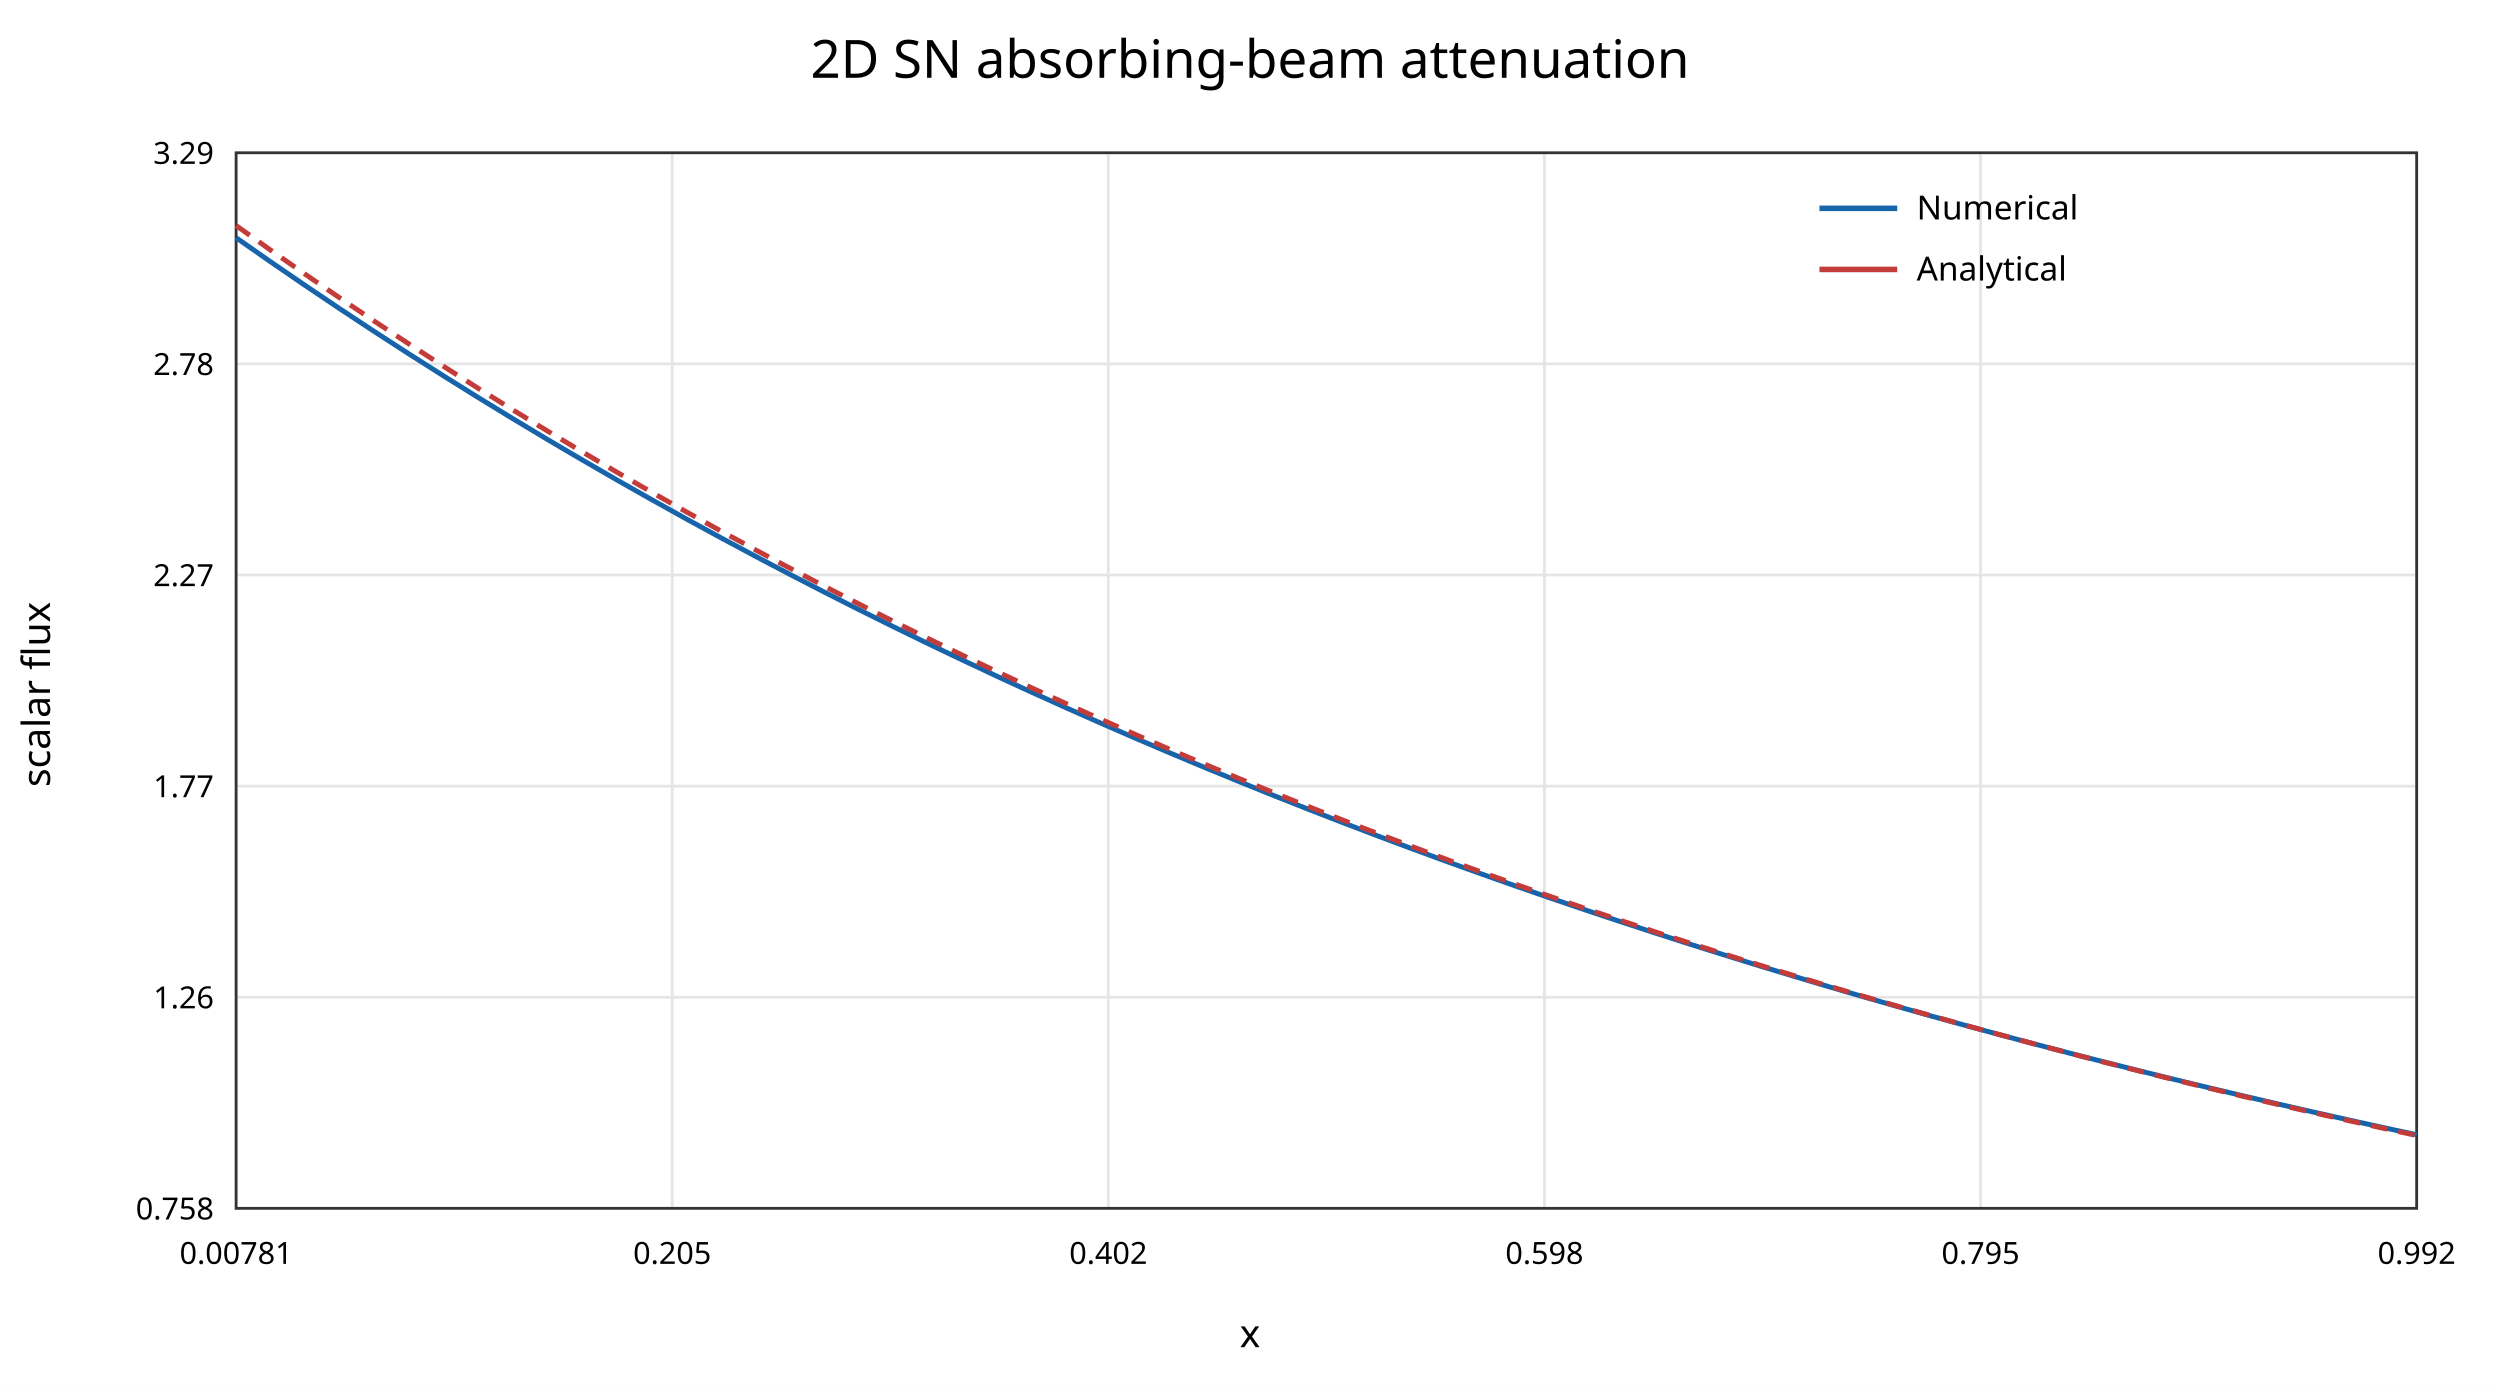
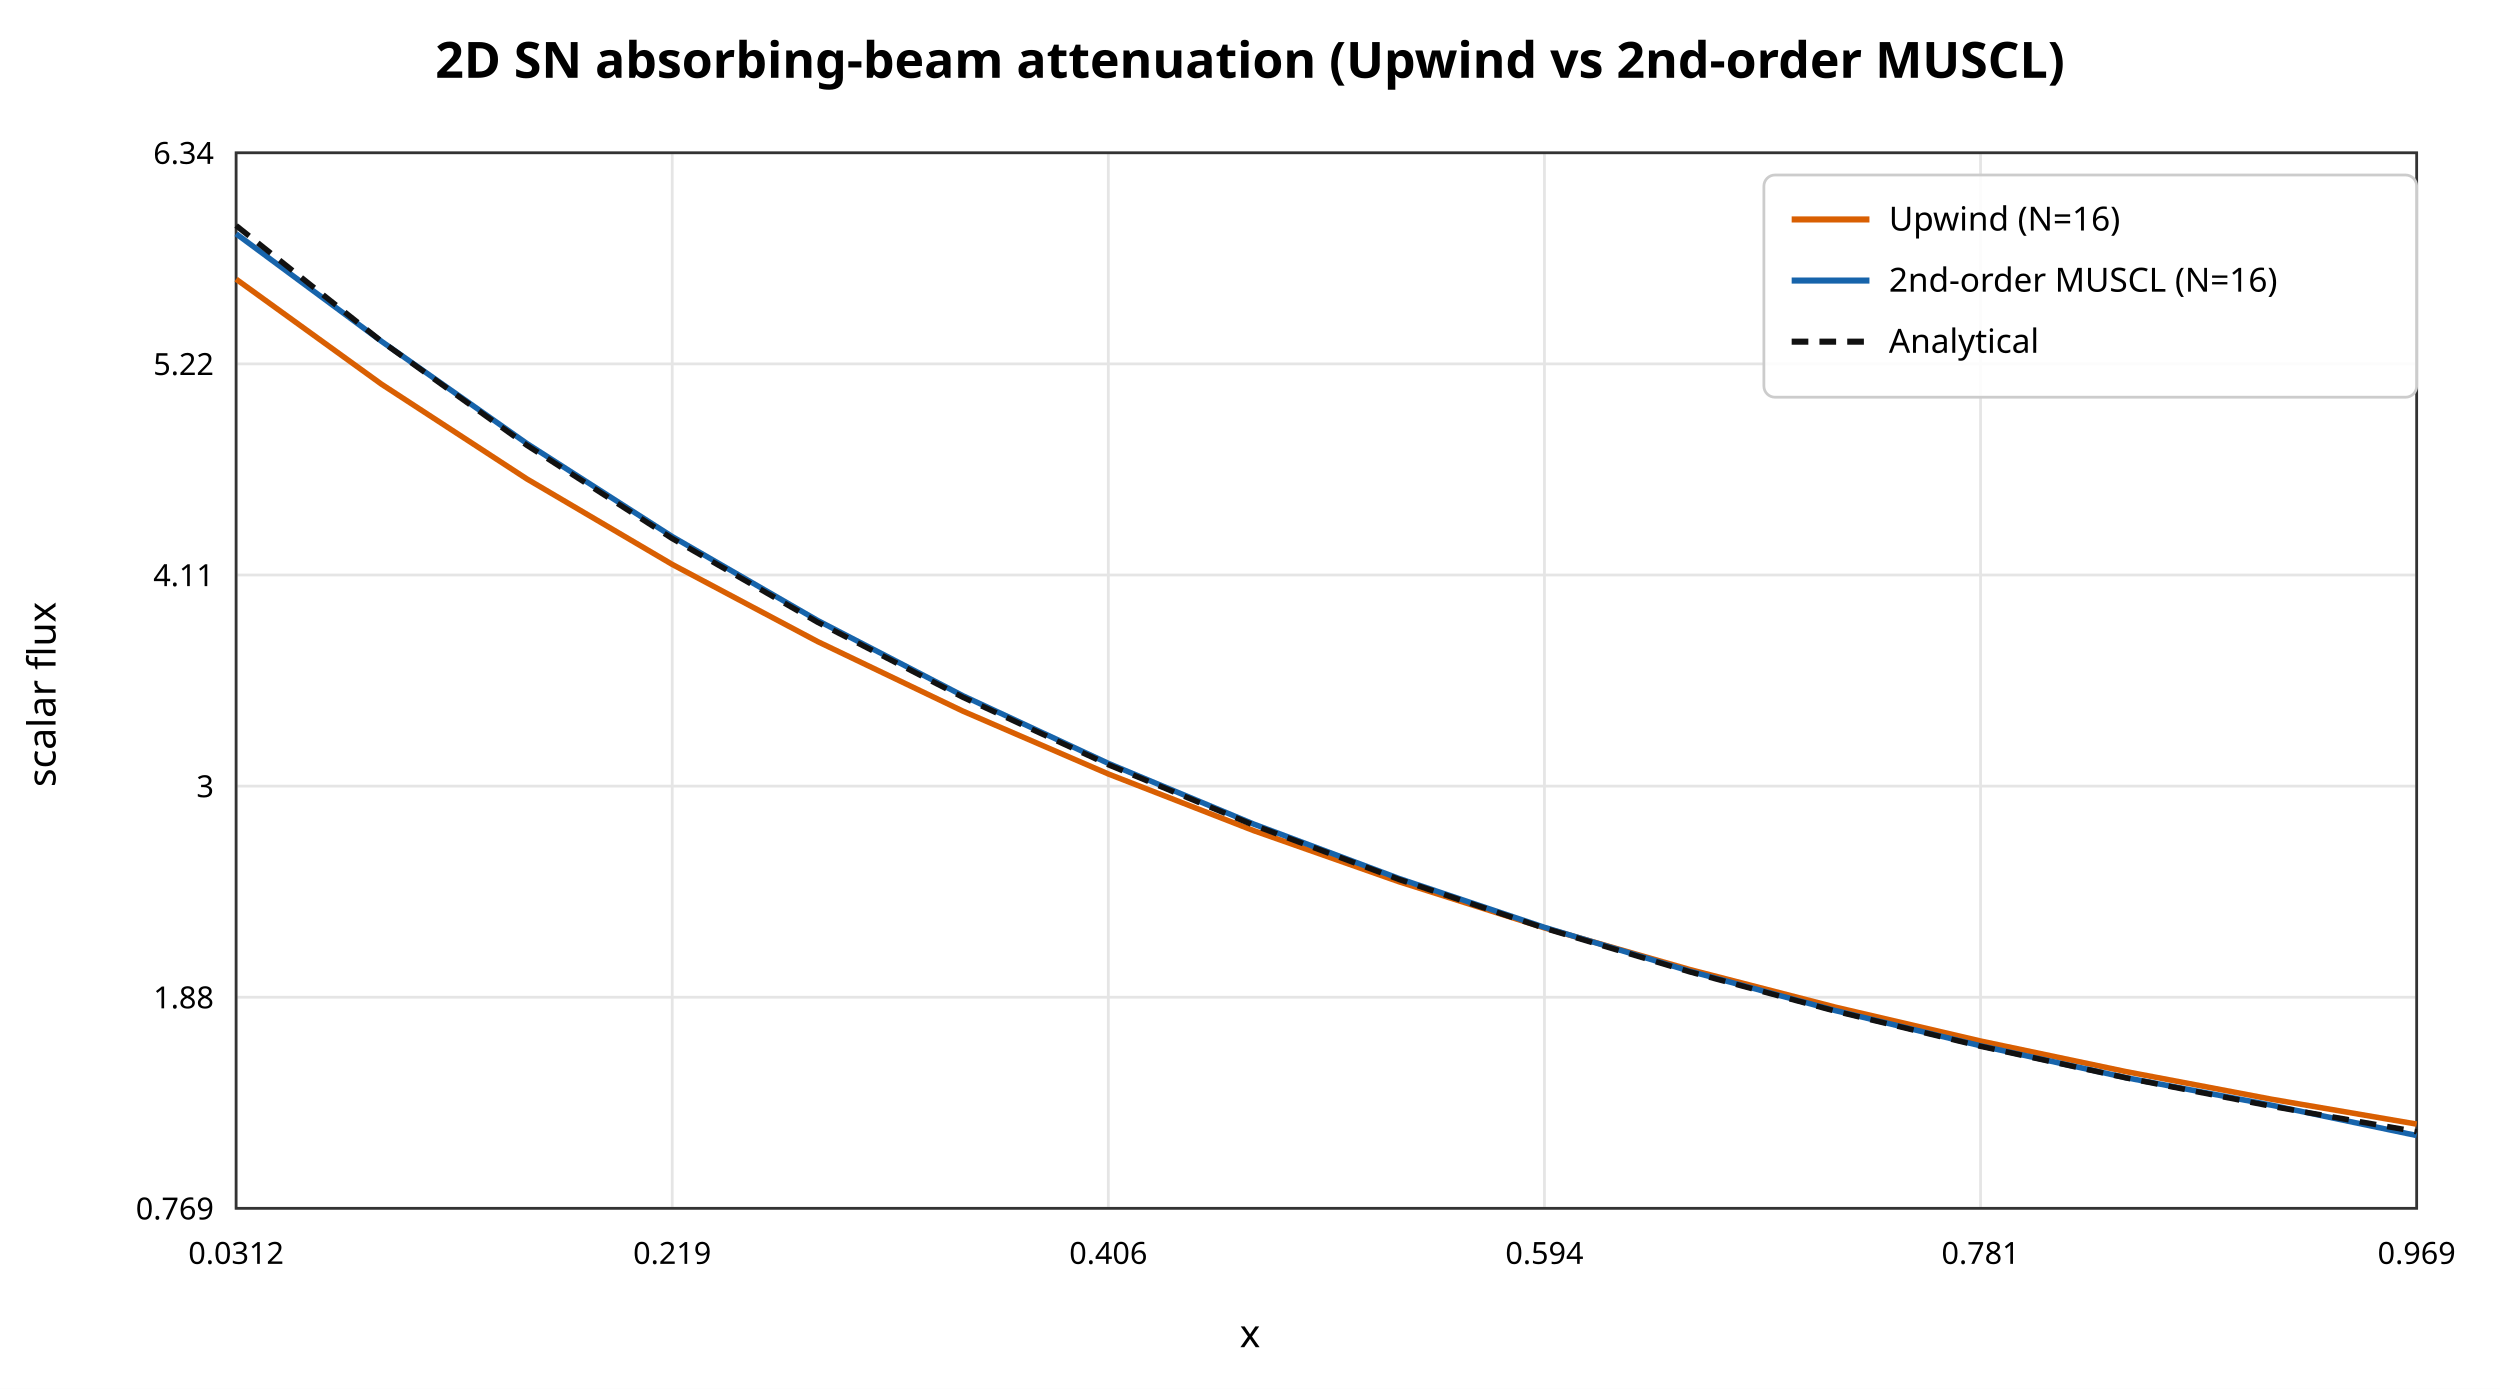
<svg xmlns="http://www.w3.org/2000/svg" width="900" height="500" viewBox="0 0 900 500">
  <rect width="100%" height="100%" fill="white" />
-   <text x="450.0" y="28" text-anchor="middle" font-family="sans-serif" font-size="19">2D SN absorbing-beam attenuation</text>
+   <text x="450.0" y="28" text-anchor="middle" font-family="sans-serif" font-size="18" font-weight="600">2D SN absorbing-beam attenuation (Upwind vs 2nd-order MUSCL)</text>
  <line x1="85.00" y1="55" x2="85.00" y2="435" stroke="#e5e5e5" />
  <line x1="85" y1="435.00" x2="870" y2="435.00" stroke="#e5e5e5" />
-   <text x="85.00" y="455" text-anchor="middle" font-family="sans-serif" font-size="11">0.00781</text>
-   <text x="77" y="439.00" text-anchor="end" font-family="sans-serif" font-size="11">0.758</text>
+   <text x="85.00" y="455" text-anchor="middle" font-family="sans-serif" font-size="11">0.0312</text>
+   <text x="77" y="439.00" text-anchor="end" font-family="sans-serif" font-size="11">0.769</text>
  <line x1="242.00" y1="55" x2="242.00" y2="435" stroke="#e5e5e5" />
  <line x1="85" y1="359.00" x2="870" y2="359.00" stroke="#e5e5e5" />
-   <text x="242.00" y="455" text-anchor="middle" font-family="sans-serif" font-size="11">0.205</text>
-   <text x="77" y="363.00" text-anchor="end" font-family="sans-serif" font-size="11">1.26</text>
+   <text x="242.00" y="455" text-anchor="middle" font-family="sans-serif" font-size="11">0.219</text>
+   <text x="77" y="363.00" text-anchor="end" font-family="sans-serif" font-size="11">1.88</text>
  <line x1="399.00" y1="55" x2="399.00" y2="435" stroke="#e5e5e5" />
  <line x1="85" y1="283.00" x2="870" y2="283.00" stroke="#e5e5e5" />
-   <text x="399.00" y="455" text-anchor="middle" font-family="sans-serif" font-size="11">0.402</text>
-   <text x="77" y="287.00" text-anchor="end" font-family="sans-serif" font-size="11">1.77</text>
+   <text x="399.00" y="455" text-anchor="middle" font-family="sans-serif" font-size="11">0.406</text>
+   <text x="77" y="287.00" text-anchor="end" font-family="sans-serif" font-size="11">3</text>
  <line x1="556.00" y1="55" x2="556.00" y2="435" stroke="#e5e5e5" />
  <line x1="85" y1="207.00" x2="870" y2="207.00" stroke="#e5e5e5" />
-   <text x="556.00" y="455" text-anchor="middle" font-family="sans-serif" font-size="11">0.598</text>
-   <text x="77" y="211.00" text-anchor="end" font-family="sans-serif" font-size="11">2.27</text>
+   <text x="556.00" y="455" text-anchor="middle" font-family="sans-serif" font-size="11">0.594</text>
+   <text x="77" y="211.00" text-anchor="end" font-family="sans-serif" font-size="11">4.11</text>
  <line x1="713.00" y1="55" x2="713.00" y2="435" stroke="#e5e5e5" />
  <line x1="85" y1="131.00" x2="870" y2="131.00" stroke="#e5e5e5" />
-   <text x="713.00" y="455" text-anchor="middle" font-family="sans-serif" font-size="11">0.795</text>
-   <text x="77" y="135.00" text-anchor="end" font-family="sans-serif" font-size="11">2.78</text>
+   <text x="713.00" y="455" text-anchor="middle" font-family="sans-serif" font-size="11">0.781</text>
+   <text x="77" y="135.00" text-anchor="end" font-family="sans-serif" font-size="11">5.22</text>
  <line x1="870.00" y1="55" x2="870.00" y2="435" stroke="#e5e5e5" />
  <line x1="85" y1="55.00" x2="870" y2="55.00" stroke="#e5e5e5" />
-   <text x="870.00" y="455" text-anchor="middle" font-family="sans-serif" font-size="11">0.992</text>
-   <text x="77" y="59.00" text-anchor="end" font-family="sans-serif" font-size="11">3.29</text>
+   <text x="870.00" y="455" text-anchor="middle" font-family="sans-serif" font-size="11">0.969</text>
+   <text x="77" y="59.00" text-anchor="end" font-family="sans-serif" font-size="11">6.34</text>
  <rect x="85" y="55" width="785" height="380" fill="none" stroke="#333" />
-   <polyline points="85.00,85.58 97.46,94.28 109.92,102.81 122.38,111.19 134.84,119.41 147.30,127.47 159.76,135.38 172.22,143.15 184.68,150.76 197.14,158.24 209.60,165.57 222.06,172.77 234.52,179.83 246.98,186.76 259.44,193.56 271.90,200.23 284.37,206.78 296.83,213.20 309.29,219.51 321.75,225.69 334.21,231.76 346.67,237.71 359.13,243.56 371.59,249.29 384.05,254.91 396.51,260.43 408.97,265.85 421.43,271.16 433.89,276.38 446.35,281.49 458.81,286.51 471.27,291.44 483.73,296.27 496.19,301.02 508.65,305.67 521.11,310.24 533.57,314.72 546.03,319.11 558.49,323.43 570.95,327.66 583.41,331.81 595.87,335.89 608.33,339.89 620.79,343.81 633.25,347.66 645.71,351.44 658.17,355.15 670.63,358.79 683.10,362.35 695.56,365.86 708.02,369.29 720.48,372.66 732.94,375.97 745.40,379.22 757.86,382.40 770.32,385.53 782.78,388.60 795.24,391.61 807.70,394.56 820.16,397.46 832.62,400.30 845.08,403.09 857.54,405.83 870.00,408.51" fill="none" stroke="#1764ab" stroke-width="1.8" />
-   <polyline points="85.00,81.21 97.46,90.07 109.92,98.77 122.38,107.30 134.84,115.67 147.30,123.88 159.76,131.93 172.22,139.84 184.68,147.59 197.14,155.20 209.60,162.66 222.06,169.98 234.52,177.16 246.98,184.21 259.44,191.12 271.90,197.90 284.37,204.55 296.83,211.08 309.29,217.48 321.75,223.76 334.21,229.92 346.67,235.97 359.13,241.90 371.59,247.72 384.05,253.43 396.51,259.03 408.97,264.52 421.43,269.91 433.89,275.20 446.35,280.38 458.81,285.47 471.27,290.46 483.73,295.36 496.19,300.17 508.65,304.88 521.11,309.51 533.57,314.04 546.03,318.49 558.49,322.86 570.95,327.14 583.41,331.35 595.87,335.47 608.33,339.51 620.79,343.48 633.25,347.37 645.71,351.19 658.17,354.94 670.63,358.62 683.10,362.22 695.56,365.76 708.02,369.23 720.48,372.64 732.94,375.98 745.40,379.25 757.86,382.47 770.32,385.62 782.78,388.72 795.24,391.75 807.70,394.73 820.16,397.65 832.62,400.52 845.08,403.33 857.54,406.09 870.00,408.79" fill="none" stroke="#c43c39" stroke-width="1.8" stroke-dasharray="6 4" />
+   <polyline points="85.00,100.50 137.33,138.30 189.67,172.41 242.00,203.19 294.33,230.96 346.67,256.02 399.00,278.63 451.33,299.03 503.67,317.44 556.00,334.05 608.33,349.04 660.67,362.56 713.00,374.77 765.33,385.78 817.67,395.71 870.00,404.68" fill="none" stroke="#d95f02" stroke-width="2.0" />
+   <polyline points="85.00,84.16 137.33,122.87 189.67,159.66 242.00,193.17 294.33,223.36 346.67,250.48 399.00,274.82 451.33,296.67 503.67,316.27 556.00,333.85 608.33,349.63 660.67,363.80 713.00,376.49 765.33,387.96 817.67,397.86 870.00,408.79" fill="none" stroke="#1764ab" stroke-width="2.0" />
+   <polyline points="85.00,81.21 137.33,122.89 189.67,160.30 242.00,193.87 294.33,224.00 346.67,251.03 399.00,275.29 451.33,297.06 503.67,316.60 556.00,334.14 608.33,349.87 660.67,363.99 713.00,376.66 765.33,388.03 817.67,398.24 870.00,407.40" fill="none" stroke="#111111" stroke-width="2.0" stroke-dasharray="6 4" />
  <text x="450.0" y="485" text-anchor="middle" font-family="sans-serif" font-size="14">x</text>
-   <text x="18" y="250.0" text-anchor="middle" transform="rotate(-90 18 250.0)" font-family="sans-serif" font-size="14">scalar flux</text>
-   <line x1="655" y1="75" x2="683" y2="75" stroke="#1764ab" stroke-width="2" />
-   <text x="690" y="79" font-family="sans-serif" font-size="12">Numerical</text>
-   <line x1="655" y1="97" x2="683" y2="97" stroke="#c43c39" stroke-width="2" />
-   <text x="690" y="101" font-family="sans-serif" font-size="12">Analytical</text>
+   <text x="20" y="250.0" text-anchor="middle" transform="rotate(-90 20 250.0)" font-family="sans-serif" font-size="14">scalar flux</text>
+   <rect x="635" y="63" width="235" height="80" fill="white" fill-opacity="0.88" stroke="#ccc" rx="4" />
+   <line x1="645" y1="79" x2="673" y2="79" stroke="#d95f02" stroke-width="2.2" />
+   <text x="680" y="83" font-family="sans-serif" font-size="12">Upwind (N=16)</text>
+   <line x1="645" y1="101" x2="673" y2="101" stroke="#1764ab" stroke-width="2.2" />
+   <text x="680" y="105" font-family="sans-serif" font-size="12">2nd-order MUSCL (N=16)</text>
+   <line x1="645" y1="123" x2="673" y2="123" stroke="#111111" stroke-width="2.2" stroke-dasharray="6 4" />
+   <text x="680" y="127" font-family="sans-serif" font-size="12">Analytical</text>
</svg>
